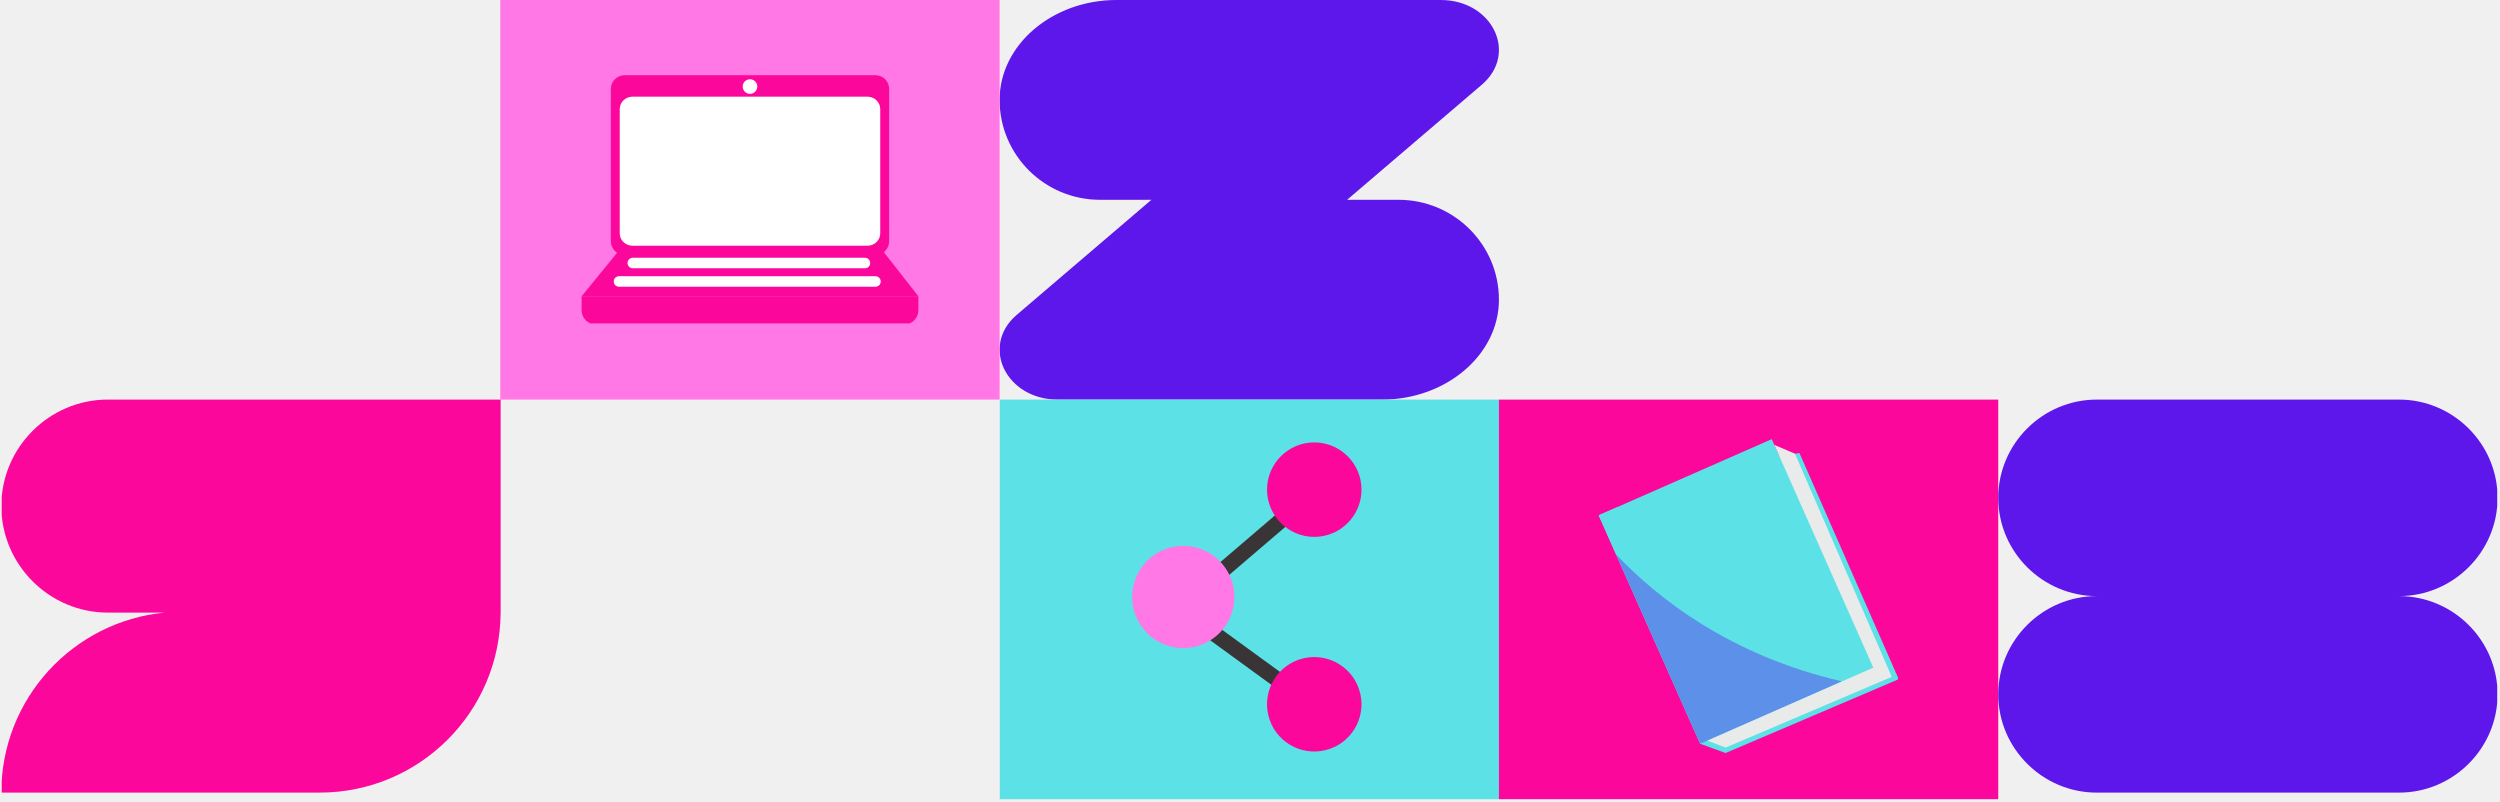
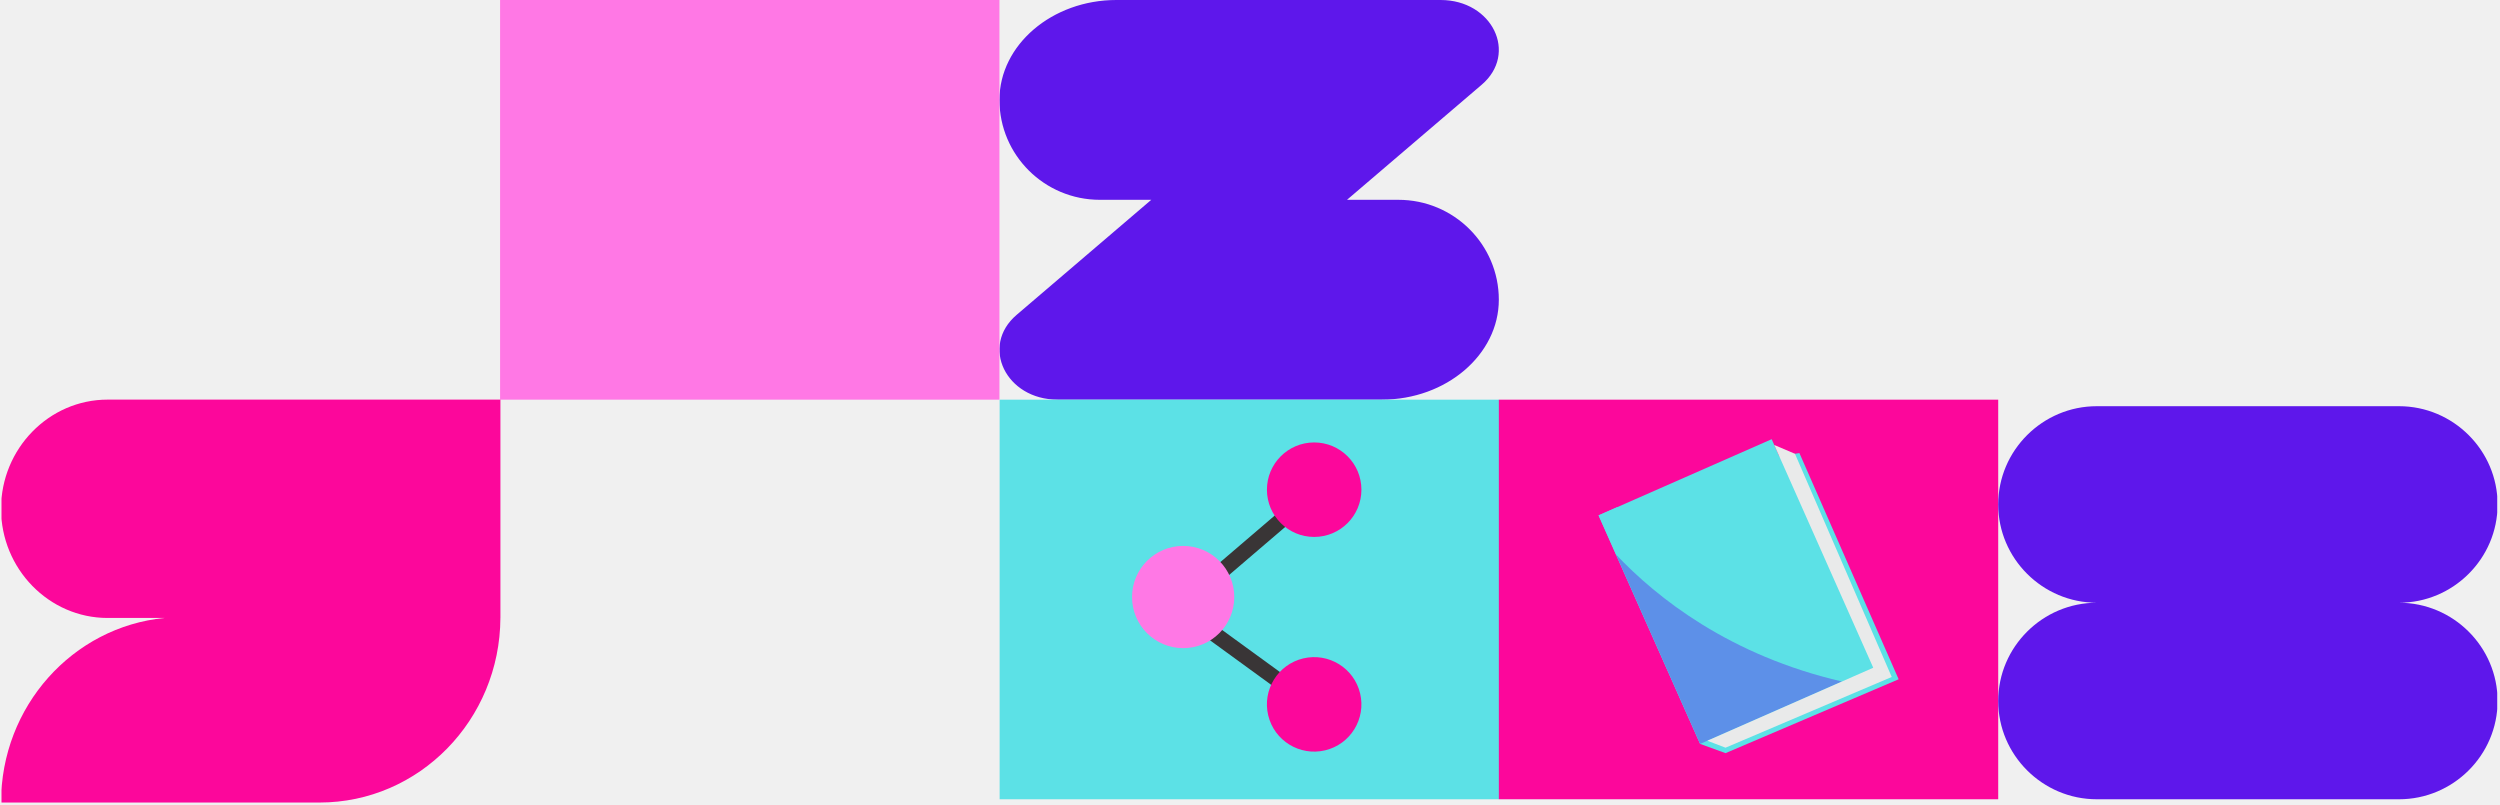
- <svg xmlns="http://www.w3.org/2000/svg" width="976" zoomAndPan="magnify" viewBox="0 0 732 234.75" height="313" preserveAspectRatio="xMidYMid meet" version="1.0">
+ <svg xmlns="http://www.w3.org/2000/svg" width="2045" zoomAndPan="magnify" viewBox="0 0 1533.75 493.5" height="658" preserveAspectRatio="xMidYMid meet" version="1.0">
  <defs>
-     <filter x="0%" y="0%" width="100%" height="100%" id="8b973c43a3">
+     <filter x="0%" y="0%" width="100%" height="100%" id="69b19f9335">
      <feColorMatrix values="0 0 0 0 1 0 0 0 0 1 0 0 0 0 1 0 0 0 1 0" color-interpolation-filters="sRGB" />
    </filter>
-     <clipPath id="7e82d65379">
-       <path d="M 292.227 0 L 438.934 0 L 438.934 117 L 292.227 117 Z M 292.227 0 " clip-rule="nonzero" />
+     <clipPath id="679002872a">
+       <path d="M 613 0 L 919.633 0 L 919.633 245.176 L 613 245.176 Z M 613 0 " clip-rule="nonzero" />
    </clipPath>
-     <clipPath id="385bdbc163">
-       <path d="M 409.488 58.5 L 394.438 58.5 L 433.871 24.809 C 444.586 15.652 436.996 0 421.844 0 L 326.918 0 C 308.09 0 292.684 13.164 292.684 29.25 C 292.684 45.402 305.848 58.5 322.086 58.5 L 337.133 58.5 L 297.699 92.191 C 286.988 101.348 294.574 117 309.727 117 L 404.652 117 C 423.48 117 438.887 103.836 438.887 87.75 C 438.887 71.594 425.723 58.5 409.488 58.5 Z M 409.488 58.5 " clip-rule="nonzero" />
+     <clipPath id="6cfd574d68">
+       <path d="M 857.926 122.586 L 826.387 122.586 L 909.023 51.984 C 931.477 32.801 915.574 0 883.824 0 L 684.902 0 C 645.445 0 613.164 27.582 613.164 61.293 C 613.164 95.145 640.746 122.586 674.773 122.586 L 706.309 122.586 L 623.676 193.191 C 601.223 212.375 617.125 245.176 648.875 245.176 L 847.797 245.176 C 887.25 245.176 919.531 217.594 919.531 183.883 C 919.531 150.031 891.949 122.586 857.926 122.586 Z M 857.926 122.586 " clip-rule="nonzero" />
    </clipPath>
-     <clipPath id="91cad89647">
-       <path d="M 292.738 117 L 438.941 117 L 438.941 234 L 292.738 234 Z M 292.738 117 " clip-rule="nonzero" />
+     <clipPath id="589b19699f">
+       <path d="M 613.277 245.176 L 919.645 245.176 L 919.645 490.352 L 613.277 490.352 Z M 613.277 245.176 " clip-rule="nonzero" />
    </clipPath>
-     <clipPath id="9edd7dab65">
-       <path d="M 438.887 117 L 585.09 117 L 585.09 234 L 438.887 234 Z M 438.887 117 " clip-rule="nonzero" />
+     <clipPath id="bc43f2d7fe">
+       <path d="M 919.535 245.176 L 1225.902 245.176 L 1225.902 490.352 L 919.535 490.352 Z M 919.535 245.176 " clip-rule="nonzero" />
    </clipPath>
-     <clipPath id="7158ad5e57">
-       <path d="M 146.484 0 L 292.684 0 L 292.684 117 L 146.484 117 Z M 146.484 0 " clip-rule="nonzero" />
+     <clipPath id="fa7622913b">
+       <path d="M 306.797 0 L 613.164 0 L 613.164 245.176 L 306.797 245.176 Z M 306.797 0 " clip-rule="nonzero" />
    </clipPath>
-     <clipPath id="c82fc1b305">
-       <path d="M 585.09 117 L 731.609 117 L 731.609 232.078 L 585.09 232.078 Z M 585.09 117 " clip-rule="nonzero" />
+     <clipPath id="e5ebadbe0d">
+       <path d="M 1225.902 249.203 L 1532.848 249.203 L 1532.848 490.352 L 1225.902 490.352 Z M 1225.902 249.203 " clip-rule="nonzero" />
    </clipPath>
-     <clipPath id="dfa6da21b8">
-       <path d="M 731.289 145.77 C 731.289 129.945 718.305 117 702.438 117 L 613.941 117 C 598.07 117 585.09 129.945 585.09 145.77 C 585.09 161.59 598.07 174.539 613.941 174.539 C 598.07 174.539 585.09 187.484 585.09 203.309 C 585.09 219.129 598.07 232.078 613.941 232.078 L 702.438 232.078 C 718.305 232.078 731.289 219.129 731.289 203.309 C 731.289 187.484 718.305 174.539 702.438 174.539 C 718.305 174.539 731.289 161.59 731.289 145.77 Z M 731.289 145.77 " clip-rule="nonzero" />
+     <clipPath id="bd39f19284">
+       <path d="M 1532.27 309.488 C 1532.27 276.332 1505.062 249.203 1471.809 249.203 L 1286.363 249.203 C 1253.109 249.203 1225.902 276.332 1225.902 309.488 C 1225.902 342.648 1253.109 369.777 1286.363 369.777 C 1253.109 369.777 1225.902 396.906 1225.902 430.062 C 1225.902 463.223 1253.109 490.352 1286.363 490.352 L 1471.809 490.352 C 1505.062 490.352 1532.27 463.223 1532.27 430.062 C 1532.27 396.906 1505.062 369.777 1471.809 369.777 C 1505.062 369.777 1532.27 342.648 1532.27 309.488 Z M 1532.27 309.488 " clip-rule="nonzero" />
    </clipPath>
-     <clipPath id="6924704383">
-       <path d="M 0.391 116.996 L 146.59 116.996 L 146.59 232.07 L 0.391 232.07 Z M 0.391 116.996 " clip-rule="nonzero" />
+     <clipPath id="4ca9b6f7f6">
+       <path d="M 0.652 245.164 L 307.008 245.164 L 307.008 492.355 L 0.652 492.355 Z M 0.652 245.164 " clip-rule="nonzero" />
    </clipPath>
-     <clipPath id="c2a00ea24a">
-       <path d="M 0.387 232.07 C 0.387 232.07 93.633 232.07 93.633 232.07 C 122.797 232.07 146.445 208.496 146.582 179.367 L 146.59 179.367 L 146.59 116.996 L 31.574 116.996 C 14.422 116.996 0.387 131.027 0.387 148.18 C 0.387 165.332 14.422 179.367 31.574 179.367 L 48.223 179.367 C 21.379 181.945 0.387 204.555 0.387 232.07 Z M 0.387 232.07 " clip-rule="nonzero" />
+     <clipPath id="54433defc6">
+       <path d="M 0.641 492.355 C 0.641 492.355 196.035 492.355 196.035 492.355 C 257.148 492.355 306.711 441.707 306.996 379.121 L 307.008 379.121 L 307.008 245.164 L 65.992 245.164 C 30.047 245.164 0.641 275.273 0.641 312.121 C 0.641 348.973 30.047 379.121 65.992 379.121 L 100.879 379.121 C 44.629 384.66 0.641 433.234 0.641 492.355 Z M 0.641 492.355 " clip-rule="nonzero" />
    </clipPath>
-     <clipPath id="aace465a36">
-       <path d="M 497 132 L 555.719 132 L 555.719 220.73 L 497 220.73 Z M 497 132 " clip-rule="nonzero" />
+     <clipPath id="91ff9e54ed">
+       <path d="M 1043 277 L 1164.98 277 L 1164.98 461.996 L 1043 461.996 Z M 1043 277 " clip-rule="nonzero" />
    </clipPath>
-     <clipPath id="cd6566fc74">
-       <path d="M 468.062 128.578 L 549 128.578 L 549 218 L 468.062 218 Z M 468.062 128.578 " clip-rule="nonzero" />
+     <clipPath id="70513fa218">
+       <path d="M 980.668 269.441 L 1150 269.441 L 1150 457 L 980.668 457 Z M 980.668 269.441 " clip-rule="nonzero" />
    </clipPath>
-     <clipPath id="c0f5ba1b31">
-       <path d="M 468.062 148 L 504 148 L 504 218 L 468.062 218 Z M 468.062 148 " clip-rule="nonzero" />
+     <clipPath id="0ceadf631e">
+       <path d="M 980.668 311 L 1056 311 L 1056 457 L 980.668 457 Z M 980.668 311 " clip-rule="nonzero" />
    </clipPath>
-     <mask id="a582116989">
-       <g filter="url(#8b973c43a3)">
-         <rect x="-73.2" width="878.4" fill="#000000" y="-23.475" height="281.7" fill-opacity="0.4" />
+     <mask id="7a319a8b7a">
+       <g filter="url(#69b19f9335)">
+         <rect x="-153.375" width="1840.5" fill="#000000" y="-49.35" height="592.2" fill-opacity="0.4" />
      </g>
    </mask>
-     <clipPath id="d550185e23">
-       <path d="M 1 0.066 L 67.574 0.066 L 67.574 55.93 L 1 55.93 Z M 1 0.066 " clip-rule="nonzero" />
+     <clipPath id="10dc96cba4">
+       <path d="M 0.086 1 L 139.625 1 L 139.625 117.738 L 0.086 117.738 Z M 0.086 1 " clip-rule="nonzero" />
    </clipPath>
-     <clipPath id="89c508aee7">
-       <rect x="0" width="68" y="0" height="56" />
+     <clipPath id="0dcd74f0bc">
+       <rect x="0" width="140" y="0" height="118" />
    </clipPath>
-     <clipPath id="77165bebce">
-       <path d="M 170.285 86 L 269 86 L 269 94.691 L 170.285 94.691 Z M 170.285 86 " clip-rule="nonzero" />
+     <clipPath id="26aefaeaf8">
+       <path d="M 777 271.414 L 836 271.414 L 836 330 L 777 330 Z M 777 271.414 " clip-rule="nonzero" />
    </clipPath>
-     <clipPath id="4b872e1195">
-       <path d="M 170.285 67 L 269 67 L 269 87 L 170.285 87 Z M 170.285 67 " clip-rule="nonzero" />
-     </clipPath>
-     <clipPath id="e87b57cd99">
-       <path d="M 178 22.016 L 261 22.016 L 261 75 L 178 75 Z M 178 22.016 " clip-rule="nonzero" />
-     </clipPath>
-     <clipPath id="0347caa379">
-       <path d="M 370 129.52 L 399 129.52 L 399 158 L 370 158 Z M 370 129.52 " clip-rule="nonzero" />
-     </clipPath>
-     <clipPath id="6397e6c01d">
-       <path d="M 331.512 159 L 362 159 L 362 190 L 331.512 190 Z M 331.512 159 " clip-rule="nonzero" />
+     <clipPath id="de4b0d5585">
+       <path d="M 694.527 334 L 758 334 L 758 398 L 694.527 398 Z M 694.527 334 " clip-rule="nonzero" />
    </clipPath>
  </defs>
-   <g clip-path="url(#7e82d65379)">
-     <g clip-path="url(#385bdbc163)">
-       <path fill="#5e17eb" d="M 292.684 0 L 438.934 0 L 438.934 117 L 292.684 117 Z M 292.684 0 " fill-opacity="1" fill-rule="nonzero" />
+   <g clip-path="url(#679002872a)">
+     <g clip-path="url(#6cfd574d68)">
+       <path fill="#5e17eb" d="M 613.164 0 L 919.633 0 L 919.633 245.176 L 613.164 245.176 Z M 613.164 0 " fill-opacity="1" fill-rule="nonzero" />
    </g>
  </g>
-   <g clip-path="url(#91cad89647)">
-     <path fill="#5ce1e6" d="M 292.738 117 L 438.988 117 L 438.988 234 L 292.738 234 Z M 292.738 117 " fill-opacity="1" fill-rule="nonzero" />
+   <g clip-path="url(#589b19699f)">
+     <path fill="#5ce1e6" d="M 613.277 245.176 L 919.746 245.176 L 919.746 490.352 L 613.277 490.352 Z M 613.277 245.176 " fill-opacity="1" fill-rule="nonzero" />
  </g>
-   <g clip-path="url(#9edd7dab65)">
-     <path fill="#fc079b" d="M 438.887 117 L 585.137 117 L 585.137 234 L 438.887 234 Z M 438.887 117 " fill-opacity="1" fill-rule="nonzero" />
+   <g clip-path="url(#bc43f2d7fe)">
+     <path fill="#fc079b" d="M 919.535 245.176 L 1226 245.176 L 1226 490.352 L 919.535 490.352 Z M 919.535 245.176 " fill-opacity="1" fill-rule="nonzero" />
  </g>
-   <g clip-path="url(#7158ad5e57)">
-     <path fill="#ff78e5" d="M 146.484 0 L 292.734 0 L 292.734 117 L 146.484 117 Z M 146.484 0 " fill-opacity="1" fill-rule="nonzero" />
+   <g clip-path="url(#fa7622913b)">
+     <path fill="#ff78e5" d="M 306.797 0 L 613.266 0 L 613.266 245.176 L 306.797 245.176 Z M 306.797 0 " fill-opacity="1" fill-rule="nonzero" />
  </g>
-   <g clip-path="url(#c82fc1b305)">
-     <g clip-path="url(#dfa6da21b8)">
-       <path fill="#5e17eb" d="M 585.09 117 L 731.184 117 L 731.184 232.078 L 585.09 232.078 Z M 585.09 117 " fill-opacity="1" fill-rule="nonzero" />
+   <g clip-path="url(#e5ebadbe0d)">
+     <g clip-path="url(#bd39f19284)">
+       <path fill="#5e17eb" d="M 1225.902 249.203 L 1532.047 249.203 L 1532.047 490.352 L 1225.902 490.352 Z M 1225.902 249.203 " fill-opacity="1" fill-rule="nonzero" />
    </g>
  </g>
-   <g clip-path="url(#6924704383)">
-     <g clip-path="url(#c2a00ea24a)">
-       <path fill="#fc079b" d="M 146.59 232.07 L 0.496 232.07 L 0.496 116.996 L 146.59 116.996 Z M 146.59 232.07 " fill-opacity="1" fill-rule="nonzero" />
+   <g clip-path="url(#4ca9b6f7f6)">
+     <g clip-path="url(#54433defc6)">
+       <path fill="#fc079b" d="M 307.008 492.355 L 0.922 492.355 L 0.922 245.164 L 307.008 245.164 Z M 307.008 492.355 " fill-opacity="1" fill-rule="nonzero" />
    </g>
  </g>
-   <g clip-path="url(#aace465a36)">
-     <path fill="#5ce1e6" d="M 514.715 134.664 C 518.77 133.988 522.824 133.312 526.879 132.637 C 536.566 154.711 546.25 176.785 555.938 198.863 C 539.039 206.07 522.148 213.277 505.254 220.484 C 502.773 219.582 500.297 218.684 497.82 217.781 C 503.449 190.074 509.082 162.367 514.715 134.664 Z M 514.715 134.664 " fill-opacity="1" fill-rule="nonzero" />
+   <g clip-path="url(#91ff9e54ed)">
+     <path fill="#5ce1e6" d="M 1078.438 282.191 C 1086.93 280.773 1095.434 279.359 1103.926 277.941 C 1124.23 324.207 1144.523 370.469 1164.824 416.734 C 1129.418 431.844 1094.016 446.949 1058.609 462.055 C 1053.414 460.164 1048.223 458.273 1043.027 456.391 C 1054.828 398.316 1066.629 340.25 1078.438 282.191 Z M 1078.438 282.191 " fill-opacity="1" fill-rule="nonzero" />
  </g>
-   <g clip-path="url(#cd6566fc74)">
-     <path fill="#5ce1e6" d="M 468.086 150.879 L 518.77 128.578 L 548.5 195.48 L 497.82 217.781 Z M 468.086 150.879 " fill-opacity="1" fill-rule="nonzero" />
+   <g clip-path="url(#70513fa218)">
+     <path fill="#5ce1e6" d="M 980.715 316.176 L 1086.93 269.441 L 1149.246 409.652 L 1043.027 456.387 Z M 980.715 316.176 " fill-opacity="1" fill-rule="nonzero" />
  </g>
-   <g clip-path="url(#c0f5ba1b31)">
-     <path fill="#5ce1e6" d="M 468.086 150.879 L 473.539 148.48 L 503.633 215.148 L 497.82 217.781 Z M 468.086 150.879 " fill-opacity="1" fill-rule="nonzero" />
+   <g clip-path="url(#0ceadf631e)">
+     <path fill="#5ce1e6" d="M 980.715 316.176 L 992.145 311.148 L 1055.211 450.871 L 1043.027 456.387 Z M 980.715 316.176 " fill-opacity="1" fill-rule="nonzero" />
  </g>
-   <g mask="url(#a582116989)">
-     <g transform="matrix(1, 0, 0, 1, 472, 162)">
-       <g clip-path="url(#89c508aee7)">
-         <g clip-path="url(#d550185e23)">
-           <path fill="#5e17eb" d="M 1.172 0.32 L 25.82 55.781 L 67.336 37.512 C 34.477 29.902 13.207 13.062 1.172 0.32 Z M 1.172 0.32 " fill-opacity="1" fill-rule="nonzero" />
+   <g mask="url(#7a319a8b7a)">
+     <g transform="matrix(1, 0, 0, 1, 991, 339)">
+       <g clip-path="url(#0dcd74f0bc)">
+         <g clip-path="url(#10dc96cba4)">
+           <path fill="#5e17eb" d="M 0.371 1.152 L 52.027 117.387 L 139.035 79.102 C 70.176 63.148 25.594 27.859 0.371 1.152 Z M 0.371 1.152 " fill-opacity="1" fill-rule="nonzero" />
        </g>
      </g>
    </g>
  </g>
-   <path fill="#e9eaea" d="M 499.926 216.855 L 505.254 218.891 L 553.91 198.184 L 525.578 132.852 L 519.516 130.266 C 529.176 152.004 538.84 173.742 548.5 195.48 C 532.309 202.602 516.117 209.73 499.926 216.855 Z M 499.926 216.855 " fill-opacity="1" fill-rule="nonzero" />
-   <g clip-path="url(#77165bebce)">
-     <path fill="#fc079b" d="M 170.301 86.75 L 170.301 90.848 C 170.301 93.129 172.125 94.98 174.375 94.98 L 264.82 94.98 C 267.07 94.98 268.895 93.129 268.895 90.848 L 268.895 86.75 Z M 170.301 86.75 " fill-opacity="1" fill-rule="nonzero" />
+   <path fill="#e9eaea" d="M 1047.445 454.445 L 1058.609 458.707 L 1160.578 415.312 L 1101.207 278.395 L 1088.496 272.973 C 1108.746 318.535 1128.996 364.09 1149.238 409.652 C 1115.312 424.578 1081.379 439.512 1047.445 454.445 Z M 1047.445 454.445 " fill-opacity="1" fill-rule="nonzero" />
+   <path fill="#393536" d="M 731.152 372.344 C 729.594 373.68 726.945 373.141 725.238 371.148 C 723.531 369.156 723.414 366.457 724.973 365.125 L 809.145 293.09 C 810.703 291.758 813.352 292.289 815.059 294.289 C 816.766 296.281 816.883 298.977 815.324 300.312 L 731.152 372.344 " fill-opacity="1" fill-rule="nonzero" />
+   <g clip-path="url(#26aefaeaf8)">
+     <path fill="#fc079b" d="M 835.23 300.426 C 835.23 316.434 822.254 329.41 806.246 329.41 C 790.238 329.41 777.262 316.434 777.262 300.426 C 777.262 284.418 790.238 271.441 806.246 271.441 C 822.254 271.441 835.23 284.418 835.23 300.426 " fill-opacity="1" fill-rule="nonzero" />
  </g>
-   <g clip-path="url(#4b872e1195)">
-     <path fill="#fc079b" d="M 185.812 67.73 L 253.996 67.73 L 268.895 86.75 L 170.301 86.75 Z M 185.812 67.73 " fill-opacity="1" fill-rule="nonzero" />
-   </g>
-   <g clip-path="url(#e87b57cd99)">
-     <path fill="#fc079b" d="M 260.34 70.652 C 260.34 72.875 258.539 74.676 256.316 74.676 L 182.879 74.676 C 180.66 74.676 178.855 72.875 178.855 70.652 L 178.855 26.043 C 178.855 23.82 180.66 22.02 182.879 22.02 L 256.316 22.02 C 258.539 22.02 260.34 23.82 260.34 26.043 Z M 260.34 70.652 " fill-opacity="1" fill-rule="nonzero" />
-   </g>
-   <path fill="#ffffff" d="M 257.734 68.328 C 257.734 70.332 256.047 71.953 253.969 71.953 L 185.23 71.953 C 183.148 71.953 181.461 70.332 181.461 68.328 L 181.461 31.93 C 181.461 29.926 183.148 28.305 185.23 28.305 L 253.969 28.305 C 256.047 28.305 257.734 29.926 257.734 31.93 Z M 257.734 68.328 " fill-opacity="1" fill-rule="nonzero" />
-   <path fill="#ffffff" d="M 221.734 25.34 C 221.734 25.625 221.68 25.898 221.574 26.16 C 221.465 26.422 221.309 26.652 221.109 26.852 C 220.91 27.055 220.676 27.207 220.414 27.316 C 220.152 27.426 219.883 27.48 219.598 27.48 C 219.316 27.48 219.043 27.426 218.781 27.316 C 218.52 27.207 218.289 27.055 218.086 26.852 C 217.887 26.652 217.73 26.422 217.625 26.16 C 217.516 25.898 217.461 25.625 217.461 25.34 C 217.461 25.059 217.516 24.785 217.625 24.523 C 217.73 24.262 217.887 24.031 218.086 23.832 C 218.289 23.629 218.52 23.477 218.781 23.367 C 219.043 23.258 219.316 23.203 219.598 23.203 C 219.883 23.203 220.152 23.258 220.414 23.367 C 220.676 23.477 220.91 23.629 221.109 23.832 C 221.309 24.031 221.465 24.262 221.574 24.523 C 221.68 24.785 221.734 25.059 221.734 25.34 Z M 221.734 25.34 " fill-opacity="1" fill-rule="nonzero" />
-   <path stroke-linecap="round" transform="matrix(0.386469, 0, 0, 0.386469, 137.4348, -23.66364)" fill="none" stroke-linejoin="miter" d="M 123.814 260.501 L 299.665 260.501 " stroke="#ffffff" stroke-width="7.984" stroke-opacity="1" stroke-miterlimit="10" />
-   <path stroke-linecap="round" transform="matrix(0.386469, 0, 0, 0.386469, 137.4348, -23.66364)" fill="none" stroke-linejoin="miter" d="M 113.363 274.49 L 307.65 274.49 " stroke="#ffffff" stroke-width="7.984" stroke-opacity="1" stroke-miterlimit="10" />
-   <path fill="#393536" d="M 348.988 177.684 C 348.242 178.32 346.98 178.066 346.168 177.113 C 345.352 176.164 345.297 174.875 346.039 174.238 L 386.203 139.867 C 386.945 139.23 388.211 139.484 389.023 140.438 C 389.84 141.391 389.895 142.676 389.152 143.312 L 348.988 177.684 " fill-opacity="1" fill-rule="nonzero" />
-   <g clip-path="url(#0347caa379)">
-     <path fill="#fc079b" d="M 398.648 143.367 C 398.648 151.004 392.457 157.199 384.82 157.199 C 377.184 157.199 370.988 151.004 370.988 143.367 C 370.988 135.73 377.184 129.535 384.82 129.535 C 392.457 129.535 398.648 135.73 398.648 143.367 " fill-opacity="1" fill-rule="nonzero" />
-   </g>
-   <path fill="#393536" d="M 343.129 179.309 C 342.336 178.734 342.293 177.449 343.027 176.434 C 343.766 175.422 345.004 175.07 345.797 175.645 L 388.539 206.746 C 389.332 207.324 389.375 208.613 388.641 209.621 C 387.902 210.637 386.664 210.988 385.871 210.414 L 343.129 179.309 " fill-opacity="1" fill-rule="nonzero" />
-   <path fill="#fc079b" d="M 388.023 219.664 C 380.59 221.434 373.133 216.848 371.363 209.418 C 369.594 201.988 374.18 194.531 381.609 192.758 C 389.039 190.988 396.496 195.574 398.27 203.004 C 400.039 210.438 395.453 217.895 388.023 219.664 " fill-opacity="1" fill-rule="nonzero" />
-   <g clip-path="url(#6397e6c01d)">
-     <path fill="#ff78e5" d="M 361.43 174.793 C 361.43 183.055 354.73 189.754 346.465 189.754 C 338.199 189.754 331.5 183.055 331.5 174.793 C 331.5 166.527 338.199 159.828 346.465 159.828 C 354.73 159.828 361.43 166.527 361.43 174.793 " fill-opacity="1" fill-rule="nonzero" />
+   <path fill="#393536" d="M 718.871 375.754 C 717.215 374.543 717.117 371.848 718.664 369.727 C 720.207 367.602 722.805 366.863 724.461 368.07 L 814.043 433.25 C 815.707 434.461 815.797 437.16 814.254 439.281 C 812.711 441.402 810.109 442.145 808.453 440.934 L 718.871 375.754 " fill-opacity="1" fill-rule="nonzero" />
+   <path fill="#fc079b" d="M 812.957 460.328 C 797.387 464.035 781.754 454.422 778.043 438.852 C 774.336 423.281 783.949 407.648 799.52 403.938 C 815.09 400.227 830.723 409.844 834.434 425.414 C 838.145 440.984 828.531 456.617 812.957 460.328 " fill-opacity="1" fill-rule="nonzero" />
+   <g clip-path="url(#de4b0d5585)">
+     <path fill="#ff78e5" d="M 757.227 366.281 C 757.227 383.602 743.184 397.641 725.863 397.641 C 708.547 397.641 694.504 383.602 694.504 366.281 C 694.504 348.961 708.547 334.922 725.863 334.922 C 743.184 334.922 757.227 348.961 757.227 366.281 " fill-opacity="1" fill-rule="nonzero" />
  </g>
</svg>
